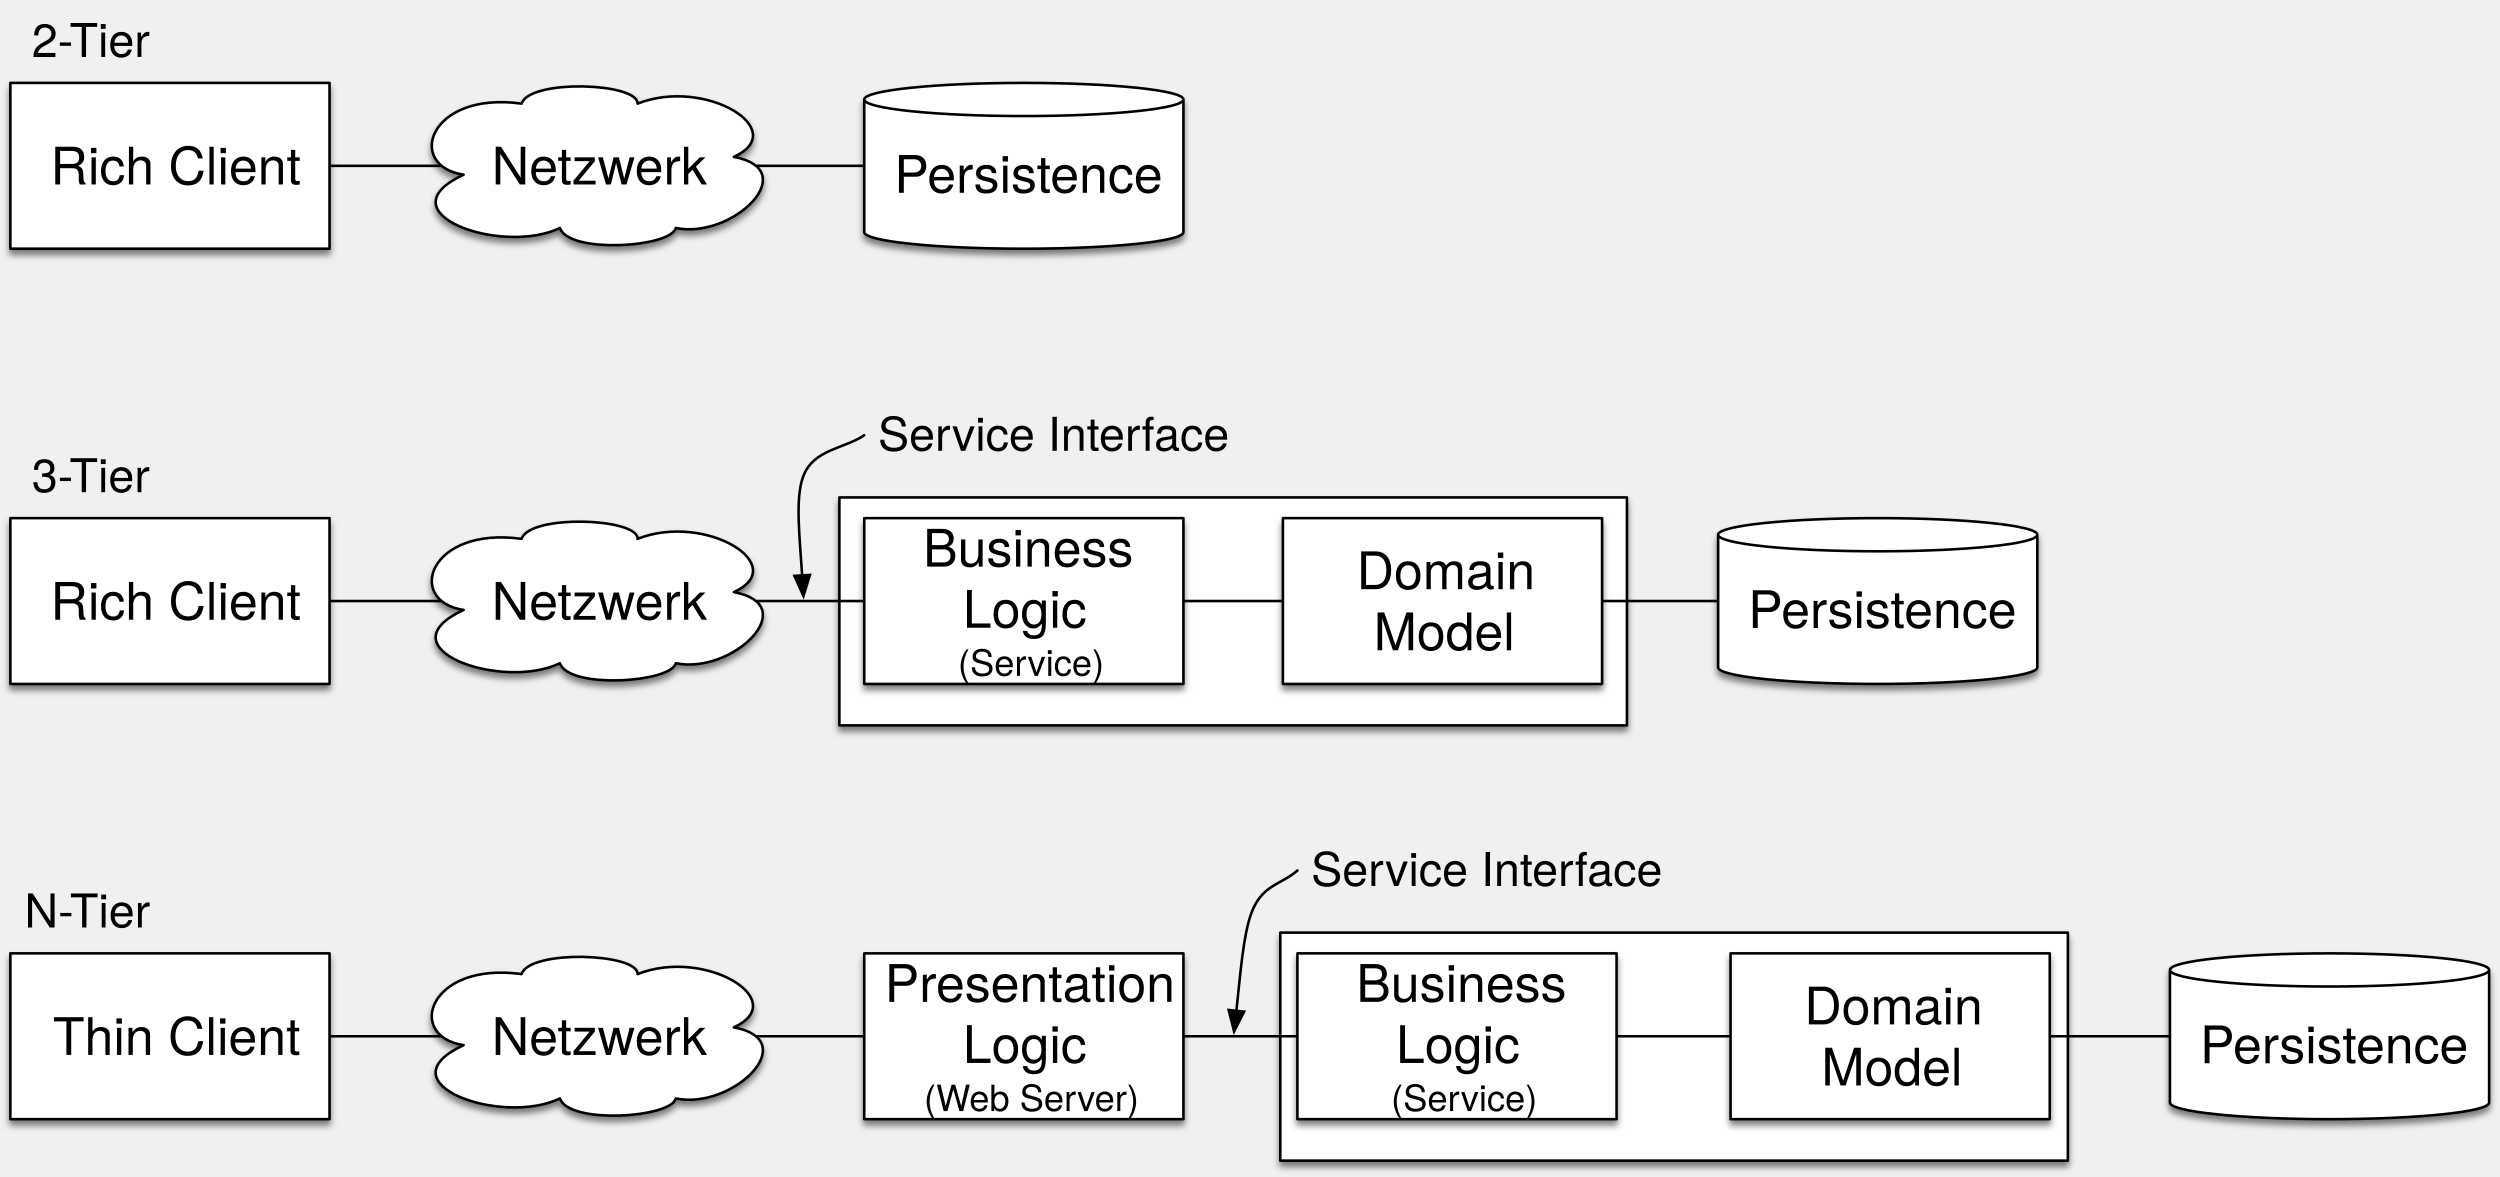
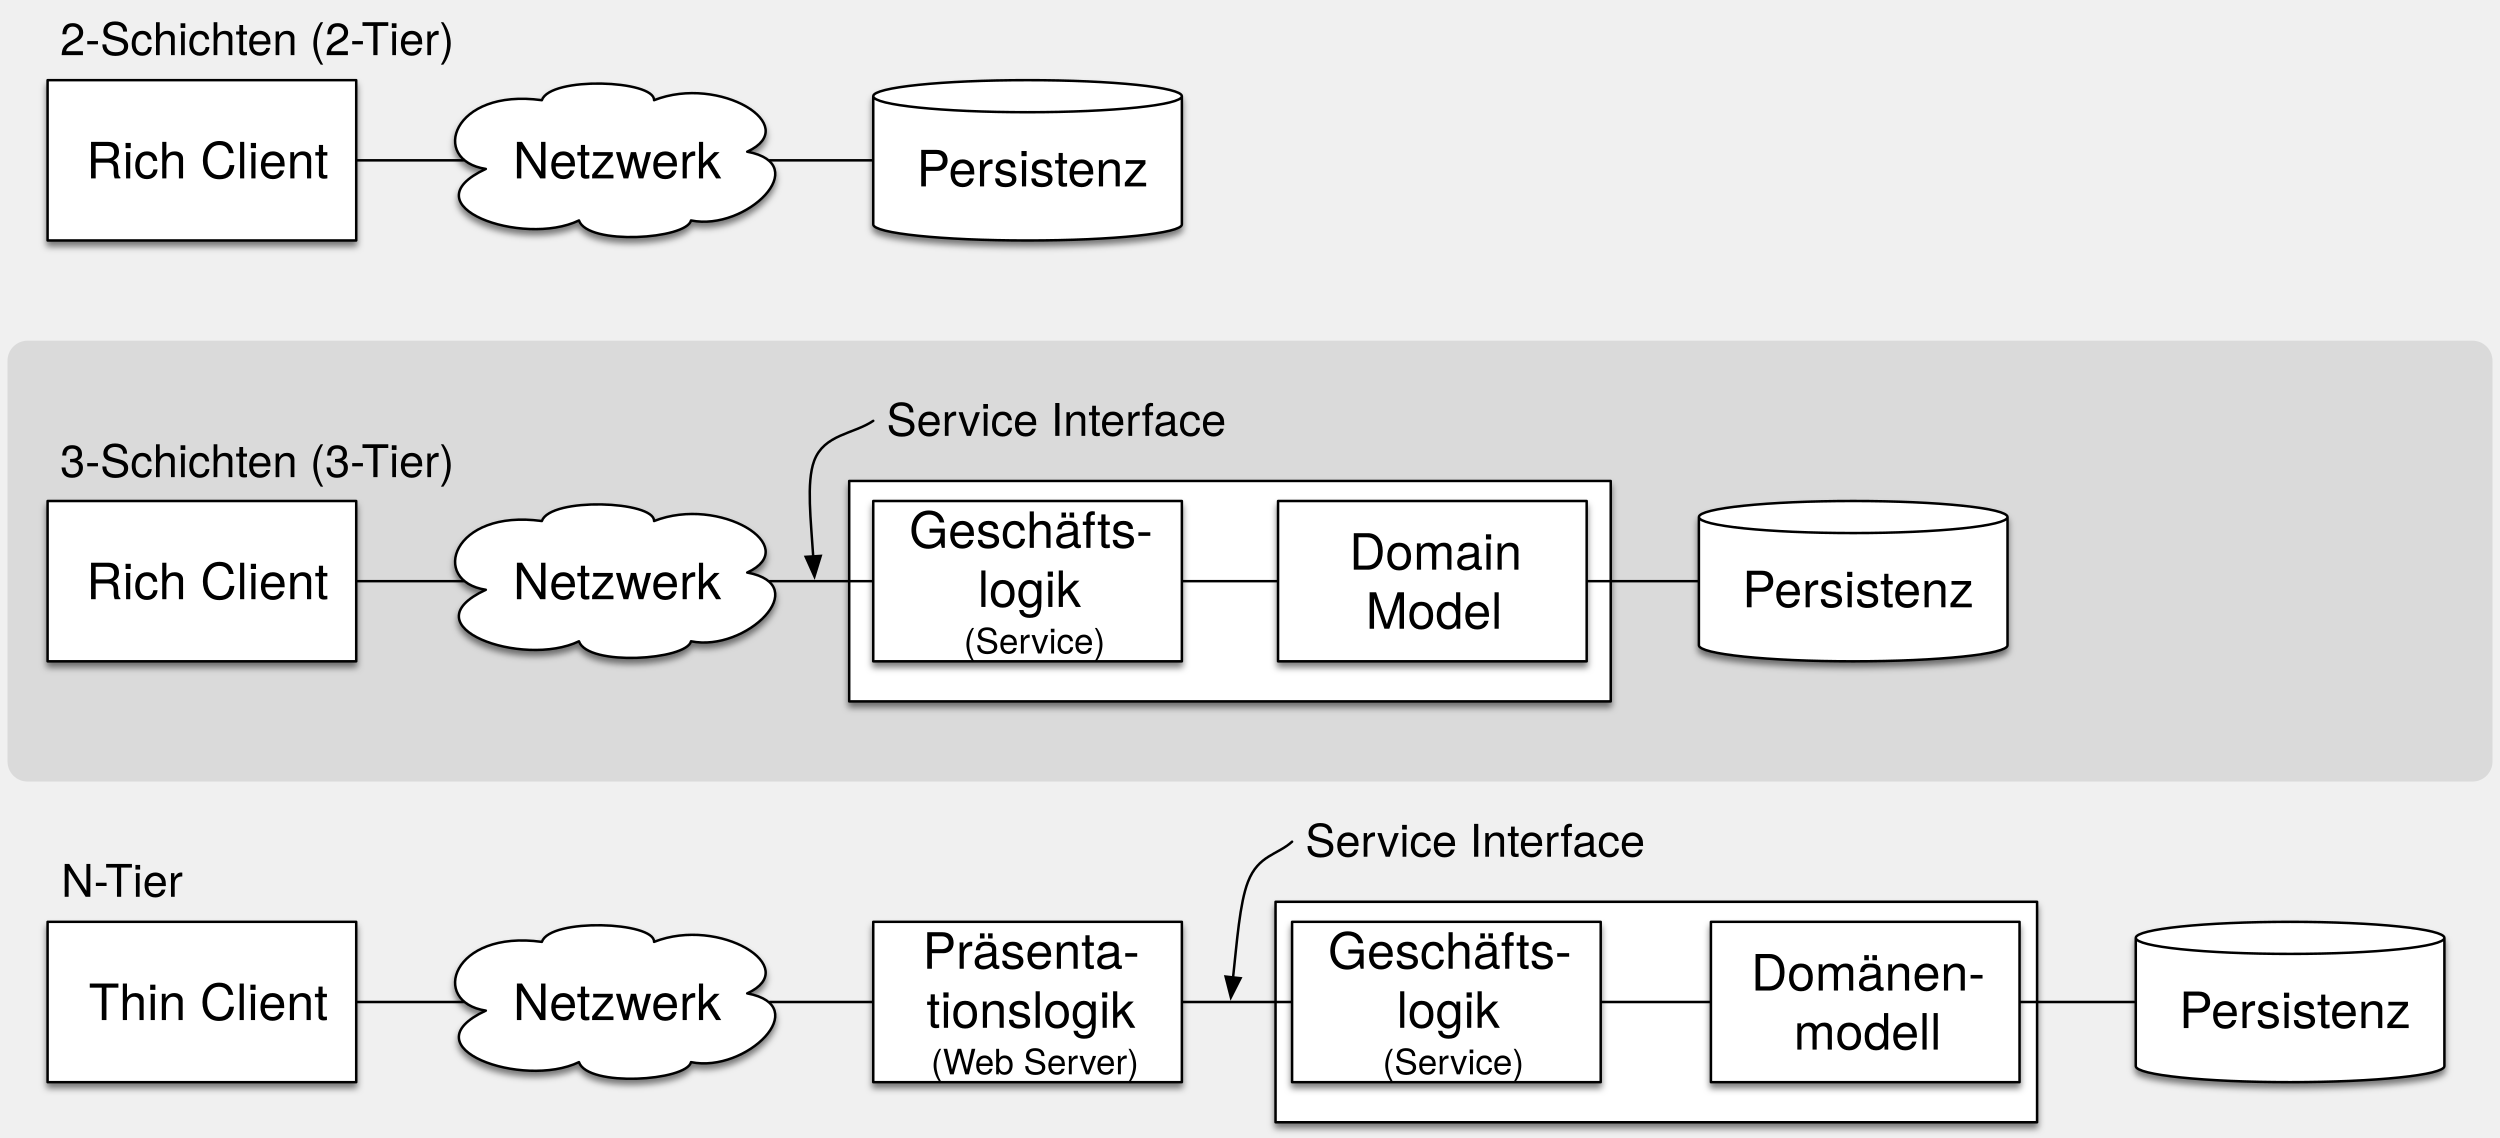
- <svg xmlns="http://www.w3.org/2000/svg" version="1.1" viewBox="92 168 965 454" width="965" height="454">
+ <svg xmlns="http://www.w3.org/2000/svg" version="1.1" viewBox="77 168 998 454" width="998" height="454">
  <defs>
-     <filter id="Shadow" filterUnits="userSpaceOnUse" x="-4.5" y="122.6">
+     <filter id="Shadow" filterUnits="userSpaceOnUse" x="-22.8" y="122.6">
      <feGaussianBlur in="SourceAlpha" result="blur" stdDeviation="1.308" />
      <feOffset in="blur" result="offset" dx="0" dy="2" />
      <feFlood flood-color="black" flood-opacity=".5" result="flood" />
      <feComposite in="flood" in2="offset" operator="in" />
    </filter>
-     <filter id="Shadow_2" filterUnits="userSpaceOnUse" x="-4.5" y="122.6">
+     <filter id="Shadow_2" filterUnits="userSpaceOnUse" x="-22.8" y="122.6">
      <feGaussianBlur in="SourceAlpha" result="blur" stdDeviation="1.308" />
      <feOffset in="blur" result="offset" dx="0" dy="2" />
      <feFlood flood-color="black" flood-opacity=".5" result="flood" />
      <feComposite in="flood" in2="offset" operator="in" result="color" />
      <feMerge>
        <feMergeNode in="color" />
        <feMergeNode in="SourceGraphic" />
      </feMerge>
    </filter>
    <marker orient="auto" overflow="visible" markerUnits="strokeWidth" id="FilledArrow_Marker" stroke-linejoin="miter" stroke-miterlimit="10" viewBox="-1 -4 10 8" markerWidth="10" markerHeight="8" color="black">
      <g>
        <path d="M 8 0 L 0 -3 L 0 3 Z" fill="currentColor" stroke="currentColor" stroke-width="1" />
      </g>
    </marker>
  </defs>
-   <g id="common_architectures" fill-opacity="1" stroke-opacity="1" stroke-dasharray="none" stroke="none" fill="none">
+   <g id="common_architectures" fill="none" stroke-opacity="1" stroke-dasharray="none" fill-opacity="1" stroke="none">
    <g id="common_architectures_Layer_1">
      <g id="Graphic_37_shadow" filter="url(#Shadow)">
        <rect x="586.2" y="528" width="304" height="88" fill="white" />
        <rect x="586.2" y="528" width="304" height="88" stroke="black" stroke-linecap="round" stroke-linejoin="round" stroke-width="1" />
      </g>
-       <g id="Graphic_36_shadow" filter="url(#Shadow)">
-         <rect x="416" y="360" width="304" height="88" fill="white" />
-         <rect x="416" y="360" width="304" height="88" stroke="black" stroke-linecap="round" stroke-linejoin="round" stroke-width="1" />
-       </g>
      <g id="Graphic_14_shadow" filter="url(#Shadow)">
        <rect x="96" y="200" width="123.2" height="64" fill="white" />
        <rect x="96" y="200" width="123.2" height="64" stroke="black" stroke-linecap="round" stroke-linejoin="round" stroke-width="1" />
      </g>
      <g id="Graphic_20_shadow" filter="url(#Shadow)">
        <path d="M 270.947 235.437 C 248.45 232 257.421 203.062 293.31 208 C 296.64 198.375 338.373 199.937 338.1 208 C 364.269 197.688 397.71 218.25 375.279 228.563 C 402.195 233.562 374.94 260.5 352.85 256 C 351.082 263.5 311.592 266.125 308.126 256 C 285.765 266.813 239.139 250.188 270.947 235.437 Z" fill="white" />
        <path d="M 270.947 235.437 C 248.45 232 257.421 203.062 293.31 208 C 296.64 198.375 338.373 199.937 338.1 208 C 364.269 197.688 397.71 218.25 375.279 228.563 C 402.195 233.562 374.94 260.5 352.85 256 C 351.082 263.5 311.592 266.125 308.126 256 C 285.765 266.813 239.139 250.188 270.947 235.437 Z" stroke="black" stroke-linecap="round" stroke-linejoin="round" stroke-width="1" />
      </g>
      <g id="Graphic_21_shadow" filter="url(#Shadow)">
        <path d="M 425.6 257.6 L 425.6 206.4 C 425.6 202.867 453.197 200 487.2 200 C 521.203 200 548.8 202.867 548.8 206.4 L 548.8 257.6 C 548.8 261.133 521.203 264 487.2 264 C 453.197 264 425.6 261.133 425.6 257.6" fill="white" />
        <path d="M 425.6 257.6 L 425.6 206.4 C 425.6 202.867 453.197 200 487.2 200 C 521.203 200 548.8 202.867 548.8 206.4 L 548.8 257.6 C 548.8 261.133 521.203 264 487.2 264 C 453.197 264 425.6 261.133 425.6 257.6 M 425.6 206.4 C 425.6 209.933 453.197 212.8 487.2 212.8 C 521.203 212.8 548.8 209.933 548.8 206.4" stroke="black" stroke-linecap="round" stroke-linejoin="round" stroke-width="1" />
      </g>
-       <g id="Graphic_23_shadow" filter="url(#Shadow)">
-         <rect x="96" y="368" width="123.2" height="64" fill="white" />
-         <rect x="96" y="368" width="123.2" height="64" stroke="black" stroke-linecap="round" stroke-linejoin="round" stroke-width="1" />
-       </g>
-       <g id="Graphic_24_shadow" filter="url(#Shadow)">
-         <path d="M 270.947 403.437 C 248.45 400 257.421 371.062 293.31 376 C 296.64 366.375 338.373 367.937 338.1 376 C 364.269 365.688 397.71 386.25 375.279 396.563 C 402.195 401.562 374.94 428.5 352.85 424 C 351.082 431.5 311.592 434.125 308.126 424 C 285.765 434.813 239.139 418.188 270.947 403.437 Z" fill="white" />
-         <path d="M 270.947 403.437 C 248.45 400 257.421 371.062 293.31 376 C 296.64 366.375 338.373 367.937 338.1 376 C 364.269 365.688 397.71 386.25 375.279 396.563 C 402.195 401.562 374.94 428.5 352.85 424 C 351.082 431.5 311.592 434.125 308.126 424 C 285.765 434.813 239.139 418.188 270.947 403.437 Z" stroke="black" stroke-linecap="round" stroke-linejoin="round" stroke-width="1" />
-       </g>
      <g id="Graphic_25_shadow" filter="url(#Shadow)">
        <rect x="96" y="536" width="123.2" height="64" fill="white" />
        <rect x="96" y="536" width="123.2" height="64" stroke="black" stroke-linecap="round" stroke-linejoin="round" stroke-width="1" />
      </g>
      <g id="Graphic_26_shadow" filter="url(#Shadow)">
        <path d="M 270.947 571.437 C 248.45 568 257.421 539.062 293.31 544 C 296.64 534.375 338.373 535.937 338.1 544 C 364.269 533.688 397.71 554.25 375.279 564.563 C 402.195 569.562 374.94 596.5 352.85 592 C 351.082 599.5 311.592 602.125 308.126 592 C 285.765 602.813 239.139 586.188 270.947 571.437 Z" fill="white" />
        <path d="M 270.947 571.437 C 248.45 568 257.421 539.062 293.31 544 C 296.64 534.375 338.373 535.937 338.1 544 C 364.269 533.688 397.71 554.25 375.279 564.563 C 402.195 569.562 374.94 596.5 352.85 592 C 351.082 599.5 311.592 602.125 308.126 592 C 285.765 602.813 239.139 586.188 270.947 571.437 Z" stroke="black" stroke-linecap="round" stroke-linejoin="round" stroke-width="1" />
      </g>
-       <g id="Graphic_27_shadow" filter="url(#Shadow)">
-         <path d="M 755.2 425.6 L 755.2 374.4 C 755.2 370.867 782.797 368 816.8 368 C 850.803 368 878.4 370.867 878.4 374.4 L 878.4 425.6 C 878.4 429.133 850.803 432 816.8 432 C 782.797 432 755.2 429.133 755.2 425.6" fill="white" />
-         <path d="M 755.2 425.6 L 755.2 374.4 C 755.2 370.867 782.797 368 816.8 368 C 850.803 368 878.4 370.867 878.4 374.4 L 878.4 425.6 C 878.4 429.133 850.803 432 816.8 432 C 782.797 432 755.2 429.133 755.2 425.6 M 755.2 374.4 C 755.2 377.933 782.797 380.8 816.8 380.8 C 850.803 380.8 878.4 377.933 878.4 374.4" stroke="black" stroke-linecap="round" stroke-linejoin="round" stroke-width="1" />
-       </g>
      <g id="Graphic_29_shadow" filter="url(#Shadow)">
        <path d="M 929.6 593.6 L 929.6 542.4 C 929.6 538.867 957.197 536 991.2 536 C 1025.203 536 1052.8 538.867 1052.8 542.4 L 1052.8 593.6 C 1052.8 597.133 1025.203 600 991.2 600 C 957.197 600 929.6 597.133 929.6 593.6" fill="white" />
        <path d="M 929.6 593.6 L 929.6 542.4 C 929.6 538.867 957.197 536 991.2 536 C 1025.203 536 1052.8 538.867 1052.8 542.4 L 1052.8 593.6 C 1052.8 597.133 1025.203 600 991.2 600 C 957.197 600 929.6 597.133 929.6 593.6 M 929.6 542.4 C 929.6 545.933 957.197 548.8 991.2 548.8 C 1025.203 548.8 1052.8 545.933 1052.8 542.4" stroke="black" stroke-linecap="round" stroke-linejoin="round" stroke-width="1" />
      </g>
      <g id="Graphic_31_shadow" filter="url(#Shadow)">
        <rect x="425.6" y="536" width="123.2" height="64" fill="white" />
        <rect x="425.6" y="536" width="123.2" height="64" stroke="black" stroke-linecap="round" stroke-linejoin="round" stroke-width="1" />
      </g>
+       <g id="Graphic_55">
+         <path d="M 88 304 L 1064 304 C 1068.418 304 1072 307.582 1072 312 L 1072 472 C 1072 476.418 1068.418 480 1064 480 L 88 480 C 83.582 480 80 476.418 80 472 L 80 312 C 80 307.582 83.582 304 88 304 Z" fill="#dadada" />
+       </g>
      <g id="Graphic_37">
        <rect x="586.2" y="528" width="304" height="88" fill="white" />
        <rect x="586.2" y="528" width="304" height="88" stroke="black" stroke-linecap="round" stroke-linejoin="round" stroke-width="1" />
      </g>
-       <g id="Graphic_36">
+       <g id="Graphic_36" filter="url(#Shadow_2)">
        <rect x="416" y="360" width="304" height="88" fill="white" />
        <rect x="416" y="360" width="304" height="88" stroke="black" stroke-linecap="round" stroke-linejoin="round" stroke-width="1" />
      </g>
      <g id="Graphic_14">
        <rect x="96" y="200" width="123.2" height="64" fill="white" />
        <rect x="96" y="200" width="123.2" height="64" stroke="black" stroke-linecap="round" stroke-linejoin="round" stroke-width="1" />
        <text transform="translate(101 220.2099)" fill="black">
          <tspan font-family="Helvetica Neue" font-size="20" fill="black" x="10.48" y="19">Rich Client</tspan>
        </text>
      </g>
      <g id="Graphic_20">
        <path d="M 270.947 235.437 C 248.45 232 257.421 203.062 293.31 208 C 296.64 198.375 338.373 199.937 338.1 208 C 364.269 197.688 397.71 218.25 375.279 228.563 C 402.195 233.562 374.94 260.5 352.85 256 C 351.082 263.5 311.592 266.125 308.126 256 C 285.765 266.813 239.139 250.188 270.947 235.437 Z" fill="white" />
        <path d="M 270.947 235.437 C 248.45 232 257.421 203.062 293.31 208 C 296.64 198.375 338.373 199.937 338.1 208 C 364.269 197.688 397.71 218.25 375.279 228.563 C 402.195 233.562 374.94 260.5 352.85 256 C 351.082 263.5 311.592 266.125 308.126 256 C 285.765 266.813 239.139 250.188 270.947 235.437 Z" stroke="black" stroke-linecap="round" stroke-linejoin="round" stroke-width="1" />
        <text transform="translate(278.68 220.2099)" fill="black">
          <tspan font-family="Helvetica Neue" font-size="20" fill="black" x="3.15" y="19">Netzwerk</tspan>
        </text>
      </g>
      <g id="Graphic_21">
        <path d="M 425.6 257.6 L 425.6 206.4 C 425.6 202.867 453.197 200 487.2 200 C 521.203 200 548.8 202.867 548.8 206.4 L 548.8 257.6 C 548.8 261.133 521.203 264 487.2 264 C 453.197 264 425.6 261.133 425.6 257.6" fill="white" />
        <path d="M 425.6 257.6 L 425.6 206.4 C 425.6 202.867 453.197 200 487.2 200 C 521.203 200 548.8 202.867 548.8 206.4 L 548.8 257.6 C 548.8 261.133 521.203 264 487.2 264 C 453.197 264 425.6 261.133 425.6 257.6 M 425.6 206.4 C 425.6 209.933 453.197 212.8 487.2 212.8 C 521.203 212.8 548.8 209.933 548.8 206.4" stroke="black" stroke-linecap="round" stroke-linejoin="round" stroke-width="1" />
        <text transform="translate(430.6 223.4099)" fill="black">
-           <tspan font-family="Helvetica Neue" font-size="20" fill="black" x="6.59" y="19">Persistence</tspan>
+           <tspan font-family="Helvetica Neue" font-size="20" fill="black" x="12.34" y="19">Persistenz</tspan>
        </text>
      </g>
      <g id="Graphic_22" filter="url(#Shadow_2)">
        <rect x="587.2" y="368" width="123.2" height="64" fill="white" />
        <rect x="587.2" y="368" width="123.2" height="64" stroke="black" stroke-linecap="round" stroke-linejoin="round" stroke-width="1" />
        <text transform="translate(592.2 376.4199)" fill="black">
          <tspan font-family="Helvetica Neue" font-size="20" fill="black" x="23.45" y="19">Domain </tspan>
          <tspan font-family="Helvetica Neue" font-size="20" fill="black" x="30.05" y="42.58">Model</tspan>
        </text>
      </g>
-       <g id="Graphic_23">
+       <g id="Graphic_23" filter="url(#Shadow_2)">
        <rect x="96" y="368" width="123.2" height="64" fill="white" />
        <rect x="96" y="368" width="123.2" height="64" stroke="black" stroke-linecap="round" stroke-linejoin="round" stroke-width="1" />
        <text transform="translate(101 388.2099)" fill="black">
          <tspan font-family="Helvetica Neue" font-size="20" fill="black" x="10.48" y="19">Rich Client</tspan>
        </text>
      </g>
-       <g id="Graphic_24">
+       <g id="Graphic_24" filter="url(#Shadow_2)">
        <path d="M 270.947 403.437 C 248.45 400 257.421 371.062 293.31 376 C 296.64 366.375 338.373 367.937 338.1 376 C 364.269 365.688 397.71 386.25 375.279 396.563 C 402.195 401.562 374.94 428.5 352.85 424 C 351.082 431.5 311.592 434.125 308.126 424 C 285.765 434.813 239.139 418.188 270.947 403.437 Z" fill="white" />
        <path d="M 270.947 403.437 C 248.45 400 257.421 371.062 293.31 376 C 296.64 366.375 338.373 367.937 338.1 376 C 364.269 365.688 397.71 386.25 375.279 396.563 C 402.195 401.562 374.94 428.5 352.85 424 C 351.082 431.5 311.592 434.125 308.126 424 C 285.765 434.813 239.139 418.188 270.947 403.437 Z" stroke="black" stroke-linecap="round" stroke-linejoin="round" stroke-width="1" />
        <text transform="translate(278.68 388.2099)" fill="black">
          <tspan font-family="Helvetica Neue" font-size="20" fill="black" x="3.15" y="19">Netzwerk</tspan>
        </text>
      </g>
      <g id="Graphic_25">
        <rect x="96" y="536" width="123.2" height="64" fill="white" />
        <rect x="96" y="536" width="123.2" height="64" stroke="black" stroke-linecap="round" stroke-linejoin="round" stroke-width="1" />
        <text transform="translate(101 556.2099)" fill="black">
          <tspan font-family="Helvetica Neue" font-size="20" fill="black" x="11.41" y="19">Thin Client</tspan>
        </text>
      </g>
      <g id="Graphic_26">
        <path d="M 270.947 571.437 C 248.45 568 257.421 539.062 293.31 544 C 296.64 534.375 338.373 535.937 338.1 544 C 364.269 533.688 397.71 554.25 375.279 564.563 C 402.195 569.562 374.94 596.5 352.85 592 C 351.082 599.5 311.592 602.125 308.126 592 C 285.765 602.813 239.139 586.188 270.947 571.437 Z" fill="white" />
        <path d="M 270.947 571.437 C 248.45 568 257.421 539.062 293.31 544 C 296.64 534.375 338.373 535.937 338.1 544 C 364.269 533.688 397.71 554.25 375.279 564.563 C 402.195 569.562 374.94 596.5 352.85 592 C 351.082 599.5 311.592 602.125 308.126 592 C 285.765 602.813 239.139 586.188 270.947 571.437 Z" stroke="black" stroke-linecap="round" stroke-linejoin="round" stroke-width="1" />
        <text transform="translate(278.68 556.2099)" fill="black">
          <tspan font-family="Helvetica Neue" font-size="20" fill="black" x="3.15" y="19">Netzwerk</tspan>
        </text>
      </g>
-       <g id="Graphic_27">
+       <g id="Graphic_27" filter="url(#Shadow_2)">
        <path d="M 755.2 425.6 L 755.2 374.4 C 755.2 370.867 782.797 368 816.8 368 C 850.803 368 878.4 370.867 878.4 374.4 L 878.4 425.6 C 878.4 429.133 850.803 432 816.8 432 C 782.797 432 755.2 429.133 755.2 425.6" fill="white" />
        <path d="M 755.2 425.6 L 755.2 374.4 C 755.2 370.867 782.797 368 816.8 368 C 850.803 368 878.4 370.867 878.4 374.4 L 878.4 425.6 C 878.4 429.133 850.803 432 816.8 432 C 782.797 432 755.2 429.133 755.2 425.6 M 755.2 374.4 C 755.2 377.933 782.797 380.8 816.8 380.8 C 850.803 380.8 878.4 377.933 878.4 374.4" stroke="black" stroke-linecap="round" stroke-linejoin="round" stroke-width="1" />
        <text transform="translate(760.2 391.4099)" fill="black">
-           <tspan font-family="Helvetica Neue" font-size="20" fill="black" x="6.59" y="19">Persistence</tspan>
+           <tspan font-family="Helvetica Neue" font-size="20" fill="black" x="12.34" y="19">Persistenz</tspan>
        </text>
      </g>
      <g id="Graphic_28" filter="url(#Shadow_2)">
        <rect x="760" y="536" width="123.2" height="64" fill="white" />
        <rect x="760" y="536" width="123.2" height="64" stroke="black" stroke-linecap="round" stroke-linejoin="round" stroke-width="1" />
        <text transform="translate(765 544.4199)" fill="black">
-           <tspan font-family="Helvetica Neue" font-size="20" fill="black" x="23.45" y="19">Domain </tspan>
-           <tspan font-family="Helvetica Neue" font-size="20" fill="black" x="30.05" y="42.58">Model</tspan>
+           <tspan font-family="Helvetica Neue" font-size="20" fill="black" x="11.04" y="19">Domänen-</tspan>
+           <tspan font-family="Helvetica Neue" font-size="20" fill="black" x="28.08" y="42.58">modell</tspan>
        </text>
      </g>
      <g id="Graphic_29">
        <path d="M 929.6 593.6 L 929.6 542.4 C 929.6 538.867 957.197 536 991.2 536 C 1025.203 536 1052.8 538.867 1052.8 542.4 L 1052.8 593.6 C 1052.8 597.133 1025.203 600 991.2 600 C 957.197 600 929.6 597.133 929.6 593.6" fill="white" />
        <path d="M 929.6 593.6 L 929.6 542.4 C 929.6 538.867 957.197 536 991.2 536 C 1025.203 536 1052.8 538.867 1052.8 542.4 L 1052.8 593.6 C 1052.8 597.133 1025.203 600 991.2 600 C 957.197 600 929.6 597.133 929.6 593.6 M 929.6 542.4 C 929.6 545.933 957.197 548.8 991.2 548.8 C 1025.203 548.8 1052.8 545.933 1052.8 542.4" stroke="black" stroke-linecap="round" stroke-linejoin="round" stroke-width="1" />
        <text transform="translate(934.6 559.4099)" fill="black">
-           <tspan font-family="Helvetica Neue" font-size="20" fill="black" x="6.59" y="19">Persistence</tspan>
+           <tspan font-family="Helvetica Neue" font-size="20" fill="black" x="12.34" y="19">Persistenz</tspan>
        </text>
      </g>
      <g id="Graphic_30" filter="url(#Shadow_2)">
        <rect x="425.6" y="368" width="123.2" height="64" fill="white" />
        <rect x="425.6" y="368" width="123.2" height="64" stroke="black" stroke-linecap="round" stroke-linejoin="round" stroke-width="1" />
        <text transform="translate(430.6 367.7168)" fill="black">
-           <tspan font-family="Helvetica Neue" font-size="20" fill="black" x="17.72" y="19">Business </tspan>
-           <tspan font-family="Helvetica Neue" font-size="20" fill="black" x="33.07" y="42.58">Logic </tspan>
+           <tspan font-family="Helvetica Neue" font-size="20" fill="black" x="9.38" y="19">Geschäfts-</tspan>
+           <tspan font-family="Helvetica Neue" font-size="20" fill="black" x="36.78" y="42.58">logik</tspan>
          <tspan font-family="Helvetica Neue" font-size="14" fill="black" x="31.176" y="61.16">(Service)</tspan>
        </text>
      </g>
      <g id="Graphic_31">
        <rect x="425.6" y="536" width="123.2" height="64" fill="white" />
        <rect x="425.6" y="536" width="123.2" height="64" stroke="black" stroke-linecap="round" stroke-linejoin="round" stroke-width="1" />
        <text transform="translate(430.6 535.7168)" fill="black">
-           <tspan font-family="Helvetica Neue" font-size="20" fill="black" x="2.88" y="19">Presentation </tspan>
-           <tspan font-family="Helvetica Neue" font-size="20" fill="black" x="33.07" y="42.58">Logic </tspan>
+           <tspan font-family="Helvetica Neue" font-size="20" fill="black" x="14.74" y="19">Präsenta-</tspan>
+           <tspan font-family="Helvetica Neue" font-size="20" fill="black" x="16.23" y="42.58">tionslogik</tspan>
          <tspan font-family="Helvetica Neue" font-size="14" fill="black" x="18.079" y="61.16">(Web Server)</tspan>
        </text>
      </g>
      <g id="Graphic_32" filter="url(#Shadow_2)">
        <rect x="592.8" y="536" width="123.2" height="64" fill="white" />
        <rect x="592.8" y="536" width="123.2" height="64" stroke="black" stroke-linecap="round" stroke-linejoin="round" stroke-width="1" />
        <text transform="translate(597.8 535.7168)" fill="black">
-           <tspan font-family="Helvetica Neue" font-size="20" fill="black" x="17.72" y="19">Business </tspan>
-           <tspan font-family="Helvetica Neue" font-size="20" fill="black" x="33.07" y="42.58">Logic </tspan>
+           <tspan font-family="Helvetica Neue" font-size="20" fill="black" x="9.38" y="19">Geschäfts-</tspan>
+           <tspan font-family="Helvetica Neue" font-size="20" fill="black" x="36.78" y="42.58">logik</tspan>
          <tspan font-family="Helvetica Neue" font-size="14" fill="black" x="31.176" y="61.16">(Service)</tspan>
        </text>
      </g>
      <g id="Graphic_33">
-         <text transform="translate(104.275 173)" fill="black">
-           <tspan font-family="Helvetica Neue" font-size="18" fill="black" x="3623768e-19" y="17">2-Tier</tspan>
+         <text transform="translate(101 173)" fill="black">
+           <tspan font-family="Helvetica Neue" font-size="18" fill="black" x="0" y="17">2-Schichten (2-Tier)</tspan>
        </text>
      </g>
      <g id="Graphic_34">
-         <text transform="translate(104.275 341)" fill="black">
-           <tspan font-family="Helvetica Neue" font-size="18" fill="black" x="3623768e-19" y="17">3-Tier</tspan>
+         <text transform="translate(101 341.4779)" fill="black">
+           <tspan font-family="Helvetica Neue" font-size="18" fill="black" x="0" y="17">3-Schichten (3-Tier)</tspan>
        </text>
      </g>
      <g id="Graphic_35">
        <text transform="translate(101.443 509)" fill="black">
          <tspan font-family="Helvetica Neue" font-size="18" fill="black" x="6998846e-19" y="17">N-Tier</tspan>
        </text>
      </g>
      <g id="Line_38">
        <line x1="219.7" y1="232" x2="261.958" y2="232" stroke="black" stroke-linecap="round" stroke-linejoin="round" stroke-width="1" />
      </g>
      <g id="Line_39">
        <line x1="384.302" y1="232" x2="425.1" y2="232" stroke="black" stroke-linecap="round" stroke-linejoin="round" stroke-width="1" />
      </g>
      <g id="Line_40">
        <line x1="219.7" y1="400" x2="261.958" y2="400" stroke="black" stroke-linecap="round" stroke-linejoin="round" stroke-width="1" />
      </g>
      <g id="Line_41">
        <line x1="219.7" y1="568" x2="261.958" y2="568" stroke="black" stroke-linecap="round" stroke-linejoin="round" stroke-width="1" />
      </g>
      <g id="Line_42">
        <line x1="384.302" y1="568" x2="425.1" y2="568" stroke="black" stroke-linecap="round" stroke-linejoin="round" stroke-width="1" />
      </g>
      <g id="Line_43">
        <line x1="384.302" y1="400" x2="425.1" y2="400" stroke="black" stroke-linecap="round" stroke-linejoin="round" stroke-width="1" />
      </g>
      <g id="Line_44">
        <line x1="549.3" y1="400" x2="586.7" y2="400" stroke="black" stroke-linecap="round" stroke-linejoin="round" stroke-width="1" />
      </g>
      <g id="Line_45">
        <line x1="710.9" y1="400" x2="754.7" y2="400" stroke="black" stroke-linecap="round" stroke-linejoin="round" stroke-width="1" />
      </g>
      <g id="Line_46">
        <line x1="716.5" y1="568" x2="759.5" y2="568" stroke="black" stroke-linecap="round" stroke-linejoin="round" stroke-width="1" />
      </g>
      <g id="Line_47">
        <line x1="883.7" y1="568" x2="929.1" y2="568" stroke="black" stroke-linecap="round" stroke-linejoin="round" stroke-width="1" />
      </g>
      <g id="Line_48">
        <line x1="592.3" y1="568" x2="549.3" y2="568" stroke="black" stroke-linecap="round" stroke-linejoin="round" stroke-width="1" />
      </g>
      <g id="Graphic_50">
        <text transform="translate(430.903 325)" fill="black">
          <tspan font-family="Helvetica Neue" font-size="18" fill="black" x="11368684e-20" y="17">Service Interface</tspan>
        </text>
      </g>
      <g id="Graphic_51">
        <text transform="translate(598.103 493)" fill="black">
          <tspan font-family="Helvetica Neue" font-size="18" fill="black" x="11368684e-20" y="17">Service Interface</tspan>
        </text>
      </g>
      <g id="Line_52">
        <path d="M 425.6 336 C 417.734 341.333 405.933 341.334 402 352 C 398.837 360.576 400.759 376.052 401.633 390.104" marker-end="url(#FilledArrow_Marker)" stroke="black" stroke-linecap="round" stroke-linejoin="round" stroke-width="1" />
      </g>
      <g id="Line_54">
        <path d="M 592.8 504 C 586.934 509.333 579.333 509.334 575.2 520 C 571.871 528.591 570.791 544.104 569.242 558.175" marker-end="url(#FilledArrow_Marker)" stroke="black" stroke-linecap="round" stroke-linejoin="round" stroke-width="1" />
      </g>
    </g>
  </g>
</svg>
